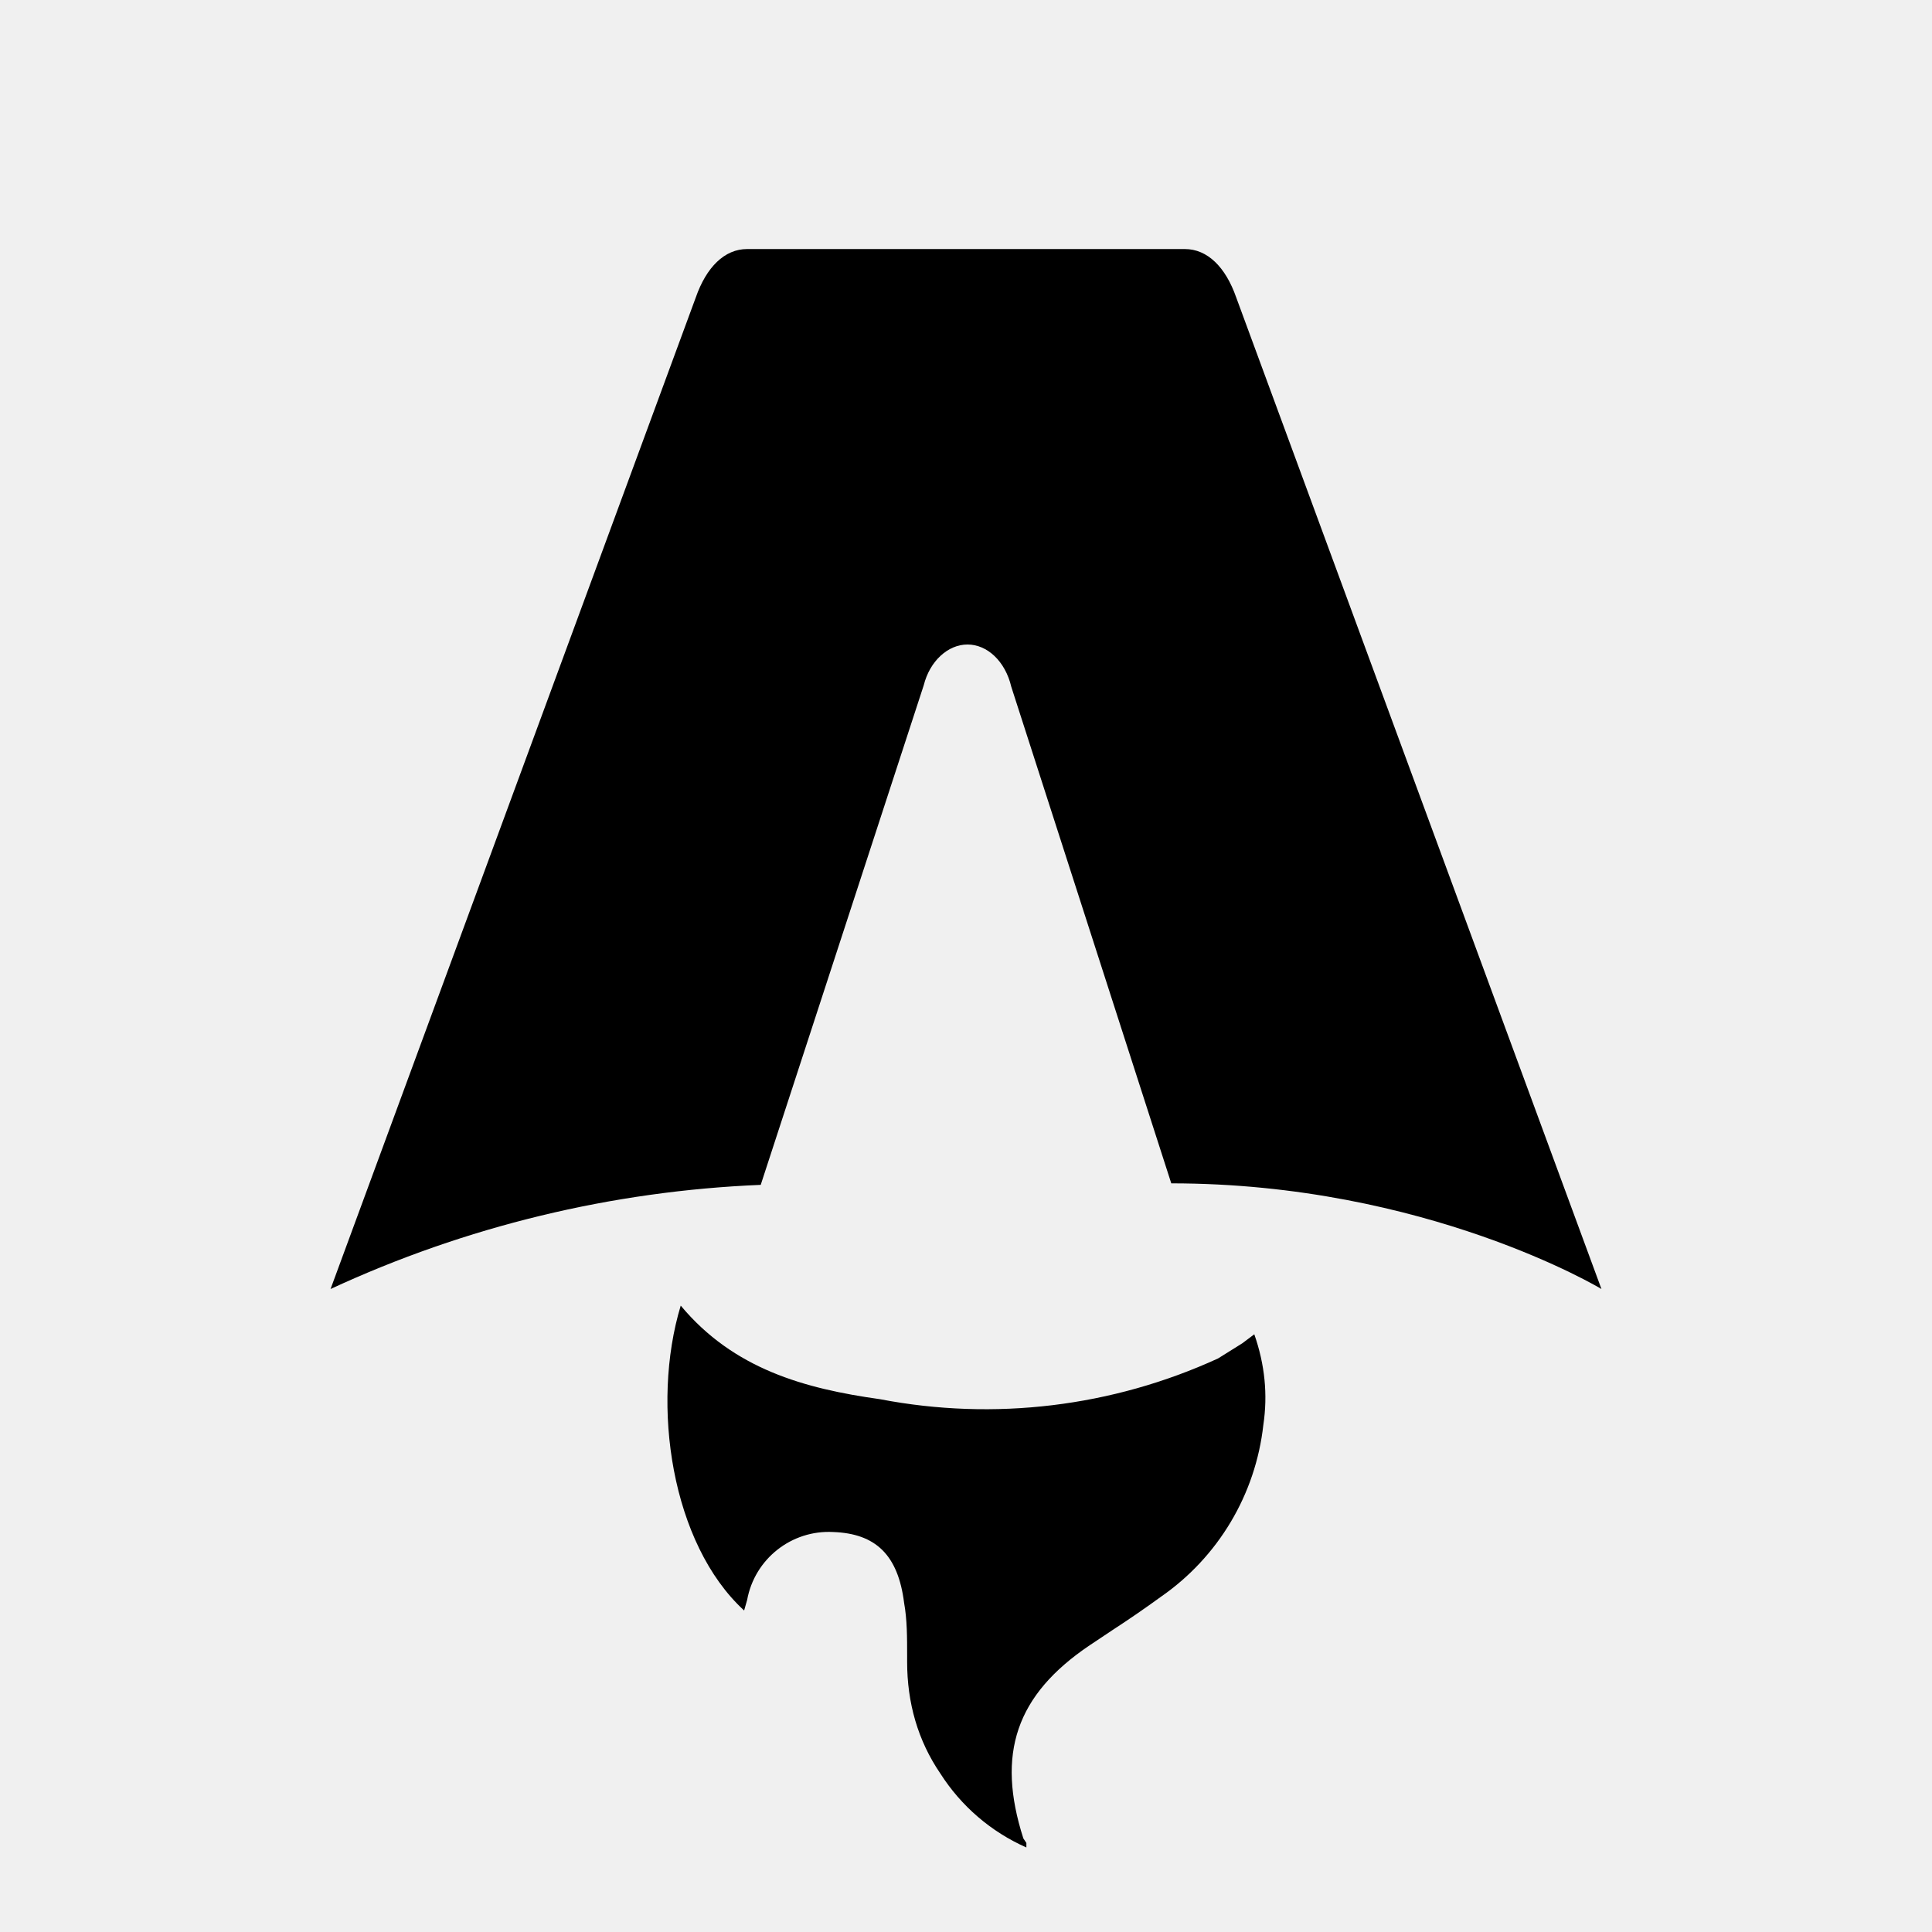
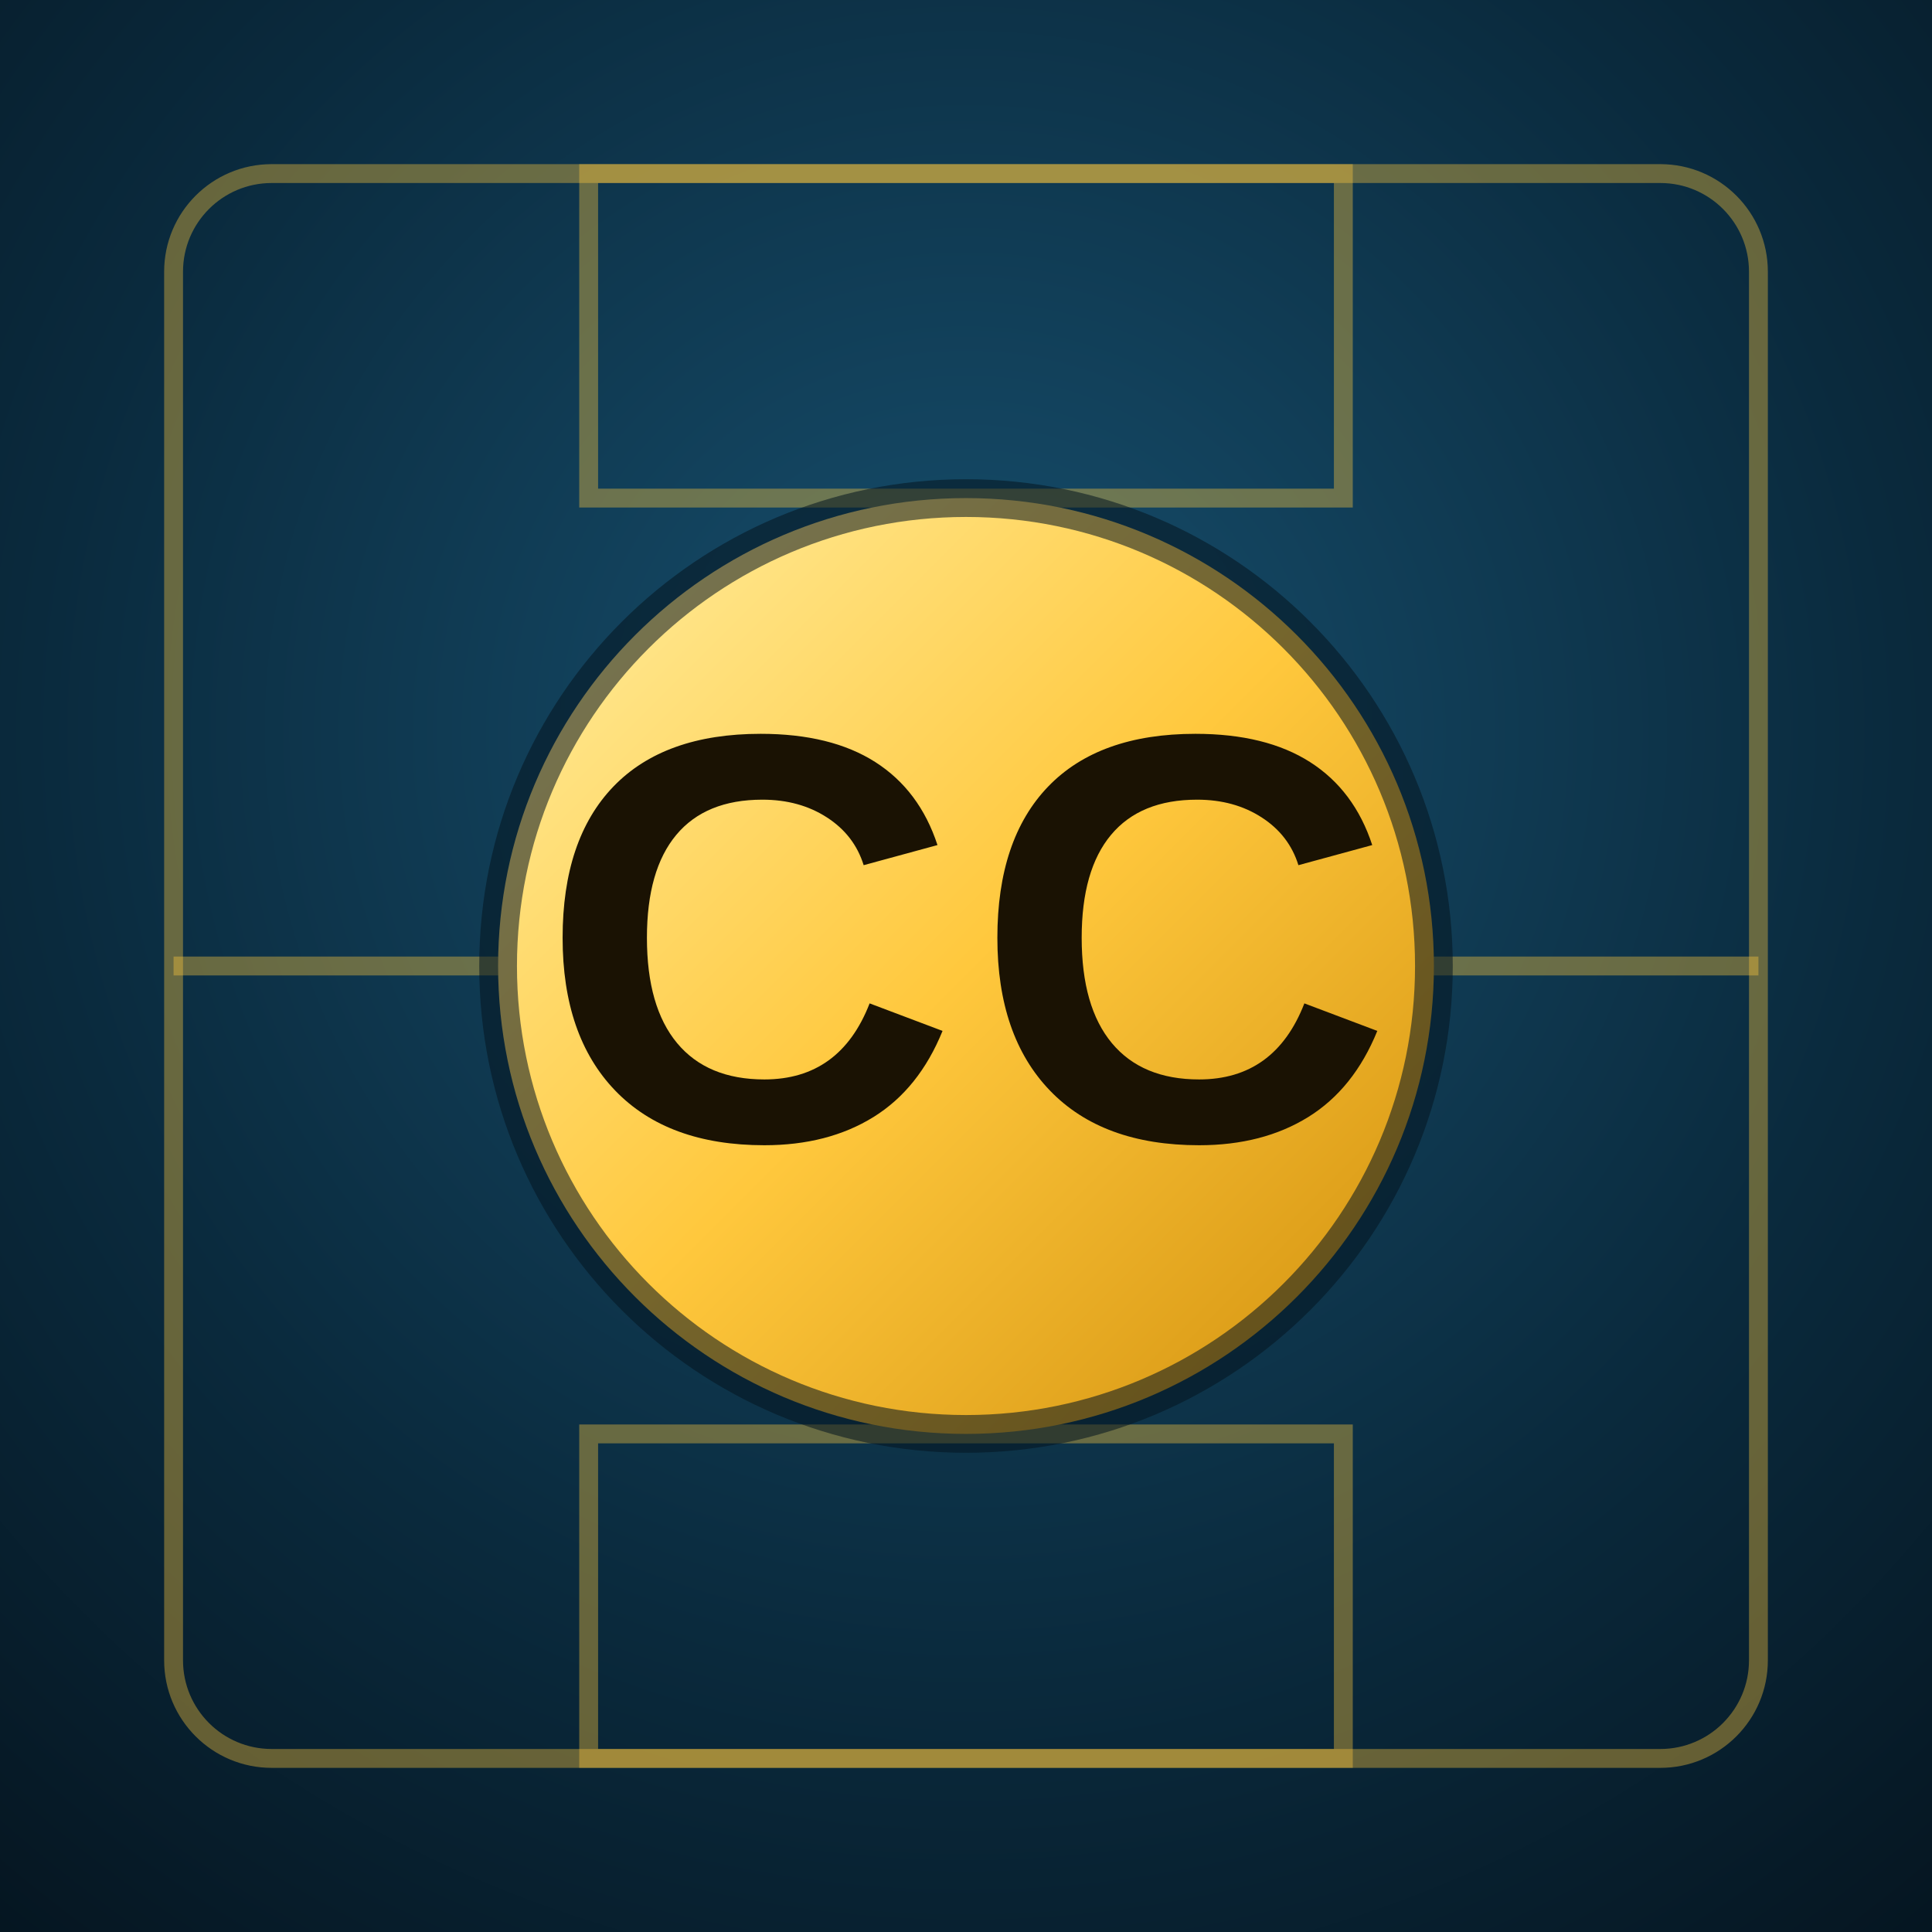
- <svg xmlns="http://www.w3.org/2000/svg" fill="none" viewBox="0 0 128 128">
-   <path d="M50.4 78.5a75.1 75.1 0 0 0-28.5 6.9l24.2-65.7c.7-2 1.9-3.2 3.4-3.2h29c1.5 0 2.7 1.2 3.4 3.2l24.2 65.7s-11.6-7-28.5-7L67 45.5c-.4-1.7-1.6-2.8-2.9-2.8-1.3 0-2.5 1.1-2.9 2.7L50.4 78.5Zm-1.1 28.2Zm-4.2-20.2c-2 6.6-.6 15.8 4.2 20.2a17.5 17.5 0 0 1 .2-.7 5.5 5.5 0 0 1 5.7-4.5c2.8.1 4.3 1.5 4.7 4.7.2 1.1.2 2.3.2 3.5v.4c0 2.7.7 5.2 2.2 7.4a13 13 0 0 0 5.7 4.9v-.3l-.2-.3c-1.8-5.6-.5-9.5 4.4-12.8l1.5-1a73 73 0 0 0 3.2-2.2 16 16 0 0 0 6.8-11.4c.3-2 .1-4-.6-6l-.8.6-1.6 1a37 37 0 0 1-22.4 2.7c-5-.7-9.7-2-13.2-6.2Z" />
-   <style>
-         path { fill: #000; }
-         @media (prefers-color-scheme: dark) {
-             path { fill: #FFF; }
-         }
-     </style>
+ <svg xmlns="http://www.w3.org/2000/svg" viewBox="0 0 512 512">
+   <defs>
+     <linearGradient id="g" x1="0" y1="0" x2="1" y2="1">
+       <stop offset="0" stop-color="#fff0a6" />
+       <stop offset=".5" stop-color="#ffc83d" />
+       <stop offset="1" stop-color="#cf8d0a" />
+     </linearGradient>
+     <radialGradient id="bg" cx=".5" cy=".38" r=".8">
+       <stop offset="0" stop-color="#17506f" />
+       <stop offset=".6" stop-color="#0a2a3d" />
+       <stop offset="1" stop-color="#051520" />
+     </radialGradient>
+   </defs>
+   <rect width="512" height="512" fill="url(#bg)" />
+   <g fill="none" stroke="#ffc83d" stroke-opacity=".38" stroke-width="5">
+     <rect x="46" y="46" width="420" height="420" rx="26" />
+     <line x1="46" y1="256" x2="466" y2="256" />
+     <circle cx="256" cy="256" r="104" />
+     <rect x="156" y="46" width="200" height="86" />
+     <rect x="156" y="380" width="200" height="86" />
+   </g>
+   <circle cx="256" cy="256" r="124" fill="url(#g)" />
+   <circle cx="256" cy="256" r="124" fill="none" stroke="#051520" stroke-width="10" stroke-opacity=".55" />
+   <text x="256" y="302" text-anchor="middle" font-family="Barlow Condensed, Arial Narrow, Arial, sans-serif" font-weight="800" font-size="154" fill="#1a1203" letter-spacing="4">CC</text>
</svg>
